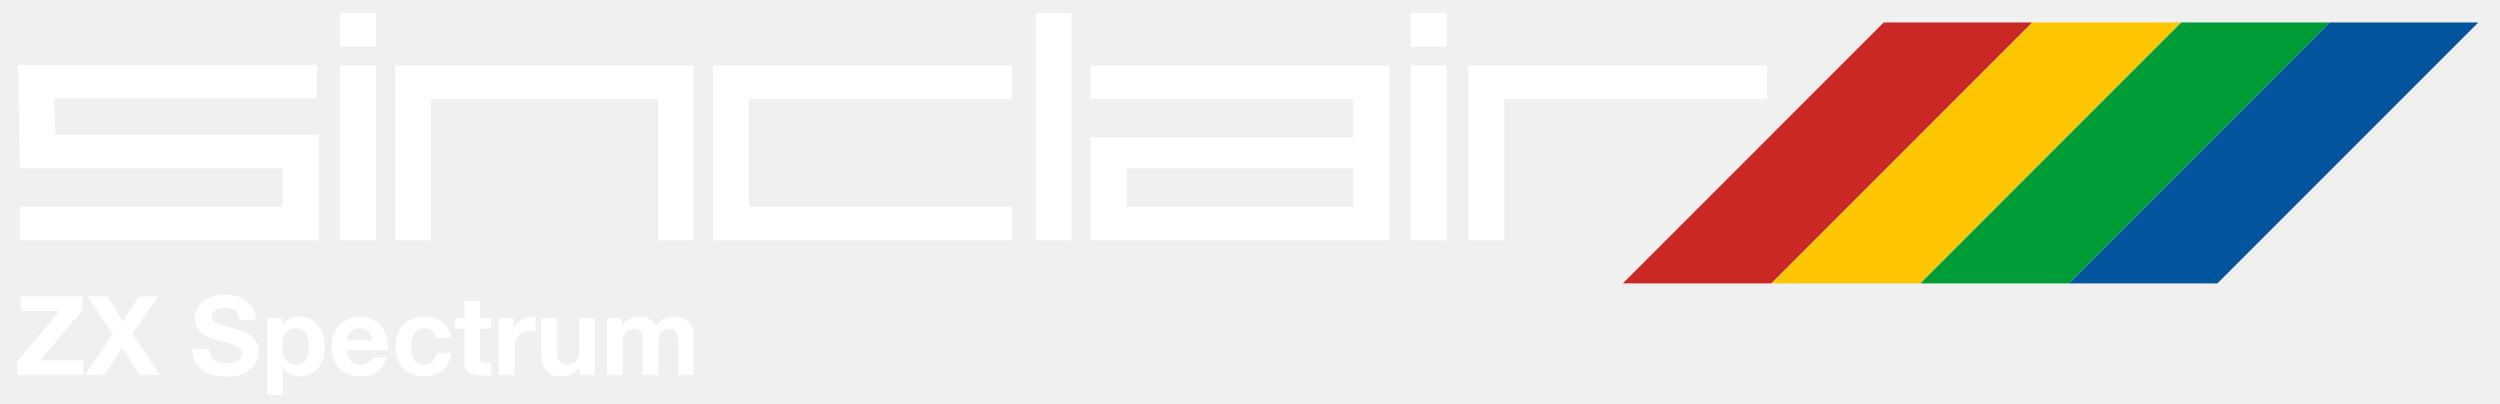
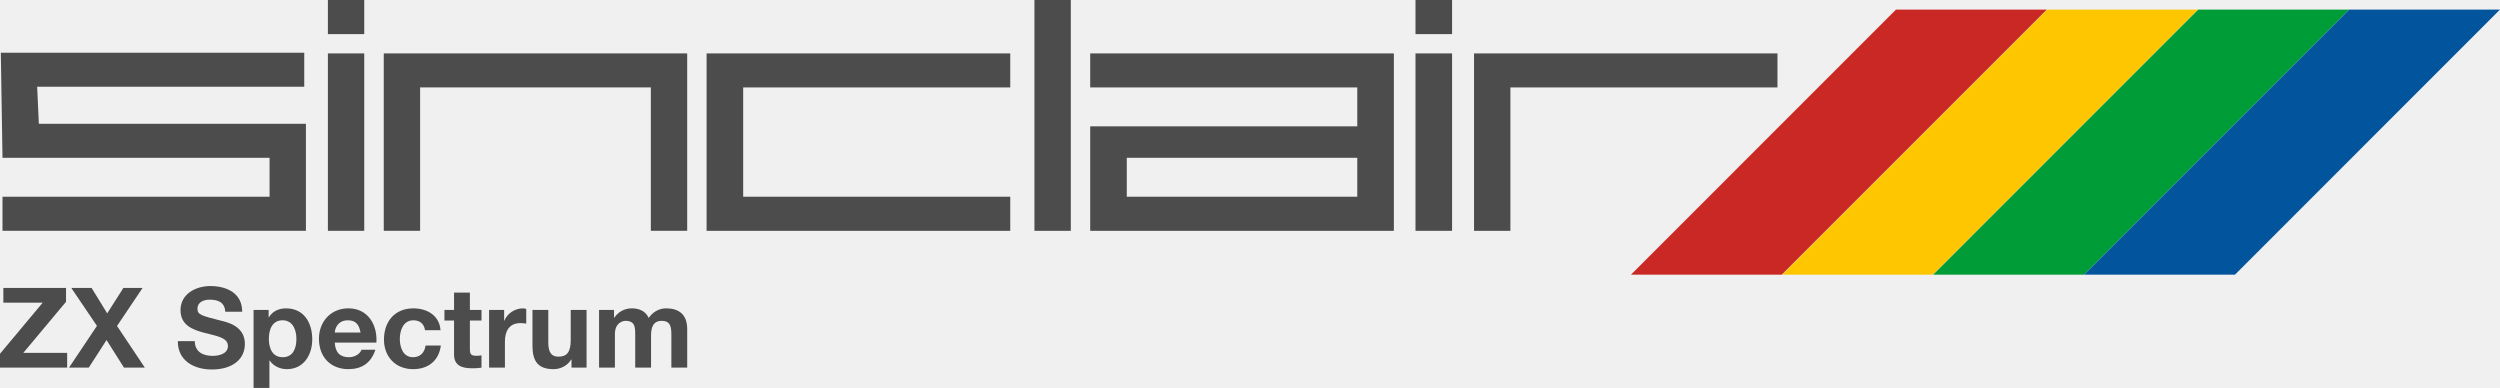
- <svg xmlns="http://www.w3.org/2000/svg" version="1.2" width="575.929" height="92.964" id="svg14443">
-   <defs id="defs14447" />
-   <path d="m 4.566,55.343 v -7.735 h 60.565 v -8.827 H 4.566 l -0.381,-23.82 h 68.81 v 7.714 H 12.429 l 0.381,8.394 h 60.564 v 24.276 H 4.566 Z m 73.791,0 v -40.23 h 8.244 v 40.23 z m 12.669,0 v -40.23 h 68.81 v 40.23 h -8.244 v -32.517 H 99.269 v 32.52 z m 73.211,0 v -40.23 h 68.86 v 7.714 h -60.564 v 24.782 h 60.564 v 7.739 h -68.86 z m 74.346,0 V 3 h 8.246 V 55.345 h -8.246 z m 86.411,0 v -40.23 h 8.295 v 40.23 z m 13.277,0 v -40.23 h 68.807 v 7.714 h -60.563 v 32.521 h -8.244 z m -87.043,-40.23 v 7.714 h 60.564 v 8.824 h -60.564 v 23.694 h 68.861 v -40.232 z m 60.564,32.496 h -52.271 v -8.827 h 52.271 z m -233.435,-36.87 V 3 h 8.244 v 7.739 z m 246.637,0 V 3 h 8.295 V 10.739 Z M 4,83.22 l 9.688,-11.586 H 4.76 v -3.336 h 14.215 v 3.136 l -9.688,11.586 h 9.941 v 3.338 H 4 Z m 21.985,-6.323 -5.819,-8.601 h 4.604 l 3.542,5.768 3.668,-5.768 h 4.351 l -5.792,8.625 6.298,9.436 h -4.73 l -3.947,-6.247 -4.022,6.247 h -4.479 z m 22.187,3.468 c 0,2.402 1.871,3.338 3.996,3.338 1.393,0 3.519,-0.404 3.519,-2.252 0,-1.947 -2.707,-2.275 -5.363,-2.984 -2.681,-0.709 -5.388,-1.744 -5.388,-5.137 0,-3.692 3.491,-5.463 6.754,-5.463 3.769,0 7.235,1.643 7.235,5.818 H 55.08 c -0.126,-2.176 -1.67,-2.73 -3.566,-2.73 -1.266,0 -2.732,0.531 -2.732,2.049 0,1.394 0.861,1.567 5.389,2.731 1.315,0.329 5.362,1.163 5.362,5.261 0,3.313 -2.605,5.793 -7.513,5.793 -3.997,0 -7.741,-1.974 -7.69,-6.424 z m 13.331,-7.084 h 3.416 v 1.67 h 0.052 c 0.858,-1.391 2.275,-2.023 3.895,-2.023 4.099,0 5.944,3.314 5.944,7.031 0,3.492 -1.922,6.754 -5.742,6.754 -1.569,0 -3.061,-0.684 -3.921,-1.973 h -0.051 v 6.225 h -3.593 z m 9.715,6.576 c 0,-2.074 -0.835,-4.225 -3.138,-4.225 -2.353,0 -3.11,2.101 -3.11,4.225 0,2.125 0.809,4.148 3.137,4.148 2.351,0 3.111,-2.022 3.111,-4.148 z m 8.704,0.834 c 0.101,2.277 1.214,3.314 3.212,3.314 1.441,0 2.605,-0.885 2.833,-1.694 h 3.161 c -1.012,3.085 -3.161,4.399 -6.121,4.399 -4.124,0 -6.678,-2.832 -6.678,-6.881 0,-3.922 2.708,-6.906 6.678,-6.906 4.451,0 6.603,3.746 6.35,7.767 z m 5.842,-2.275 c -0.328,-1.822 -1.113,-2.781 -2.858,-2.781 -2.277,0 -2.935,1.77 -2.985,2.781 z m 14.623,-0.532 c -0.229,-1.467 -1.164,-2.25 -2.657,-2.25 -2.302,0 -3.062,2.326 -3.062,4.248 0,1.873 0.733,4.123 2.985,4.123 1.669,0 2.63,-1.063 2.858,-2.653 h 3.464 c -0.455,3.464 -2.858,5.36 -6.298,5.36 -3.946,0 -6.604,-2.781 -6.604,-6.703 0,-4.072 2.428,-7.084 6.678,-7.084 3.088,0 5.92,1.619 6.147,4.961 z m 10.171,-4.603 h 2.63 v 2.403 h -2.63 v 6.476 c 0,1.215 0.303,1.521 1.517,1.521 0.38,0 0.734,-0.025 1.113,-0.104 v 2.807 c -0.606,0.104 -1.391,0.13 -2.099,0.13 -2.201,0 -4.123,-0.509 -4.123,-3.112 v -7.714 h -2.177 v -2.403 h 2.177 v -3.925 h 3.592 z m 4.351,0 h 3.415 v 2.43 h 0.051 c 0.657,-1.646 2.429,-2.782 4.175,-2.782 0.253,0 0.556,0.05 0.784,0.129 v 3.337 a 6.627,6.627 0 0 0 -1.29,-0.126 c -2.63,0 -3.542,1.896 -3.542,4.196 v 5.896 h -3.592 z m 22.109,13.077 h -3.416 v -1.821 h -0.076 c -0.911,1.467 -2.479,2.176 -3.997,2.176 -3.82,0 -4.782,-2.147 -4.782,-5.387 v -8.045 h 3.594 v 7.387 c 0,2.149 0.632,3.213 2.301,3.213 1.949,0 2.783,-1.088 2.783,-3.743 v -6.854 h 3.592 z m 2.834,-13.077 h 3.391 v 1.771 h 0.05 c 0.937,-1.344 2.302,-2.127 3.997,-2.127 1.645,0 3.111,0.607 3.82,2.178 0.759,-1.141 2.125,-2.178 3.946,-2.178 2.783,0 4.782,1.289 4.782,4.681 v 8.752 h -3.593 v -7.412 c 0,-1.743 -0.15,-3.187 -2.2,-3.187 -2.024,0 -2.404,1.67 -2.404,3.313 v 7.286 h -3.592 v -7.335 c 0,-1.52 0.101,-3.264 -2.177,-3.264 -0.708,0 -2.428,0.455 -2.428,3.011 v 7.588 h -3.592 z" id="path14433" style="fill:#ffffff" />
-   <path d="M 433.958,5.173 373.855,65.285 h 34.207 L 468.167,5.173 Z" id="path14435" style="fill:#ca2825" />
-   <path d="M 468.244,5.173 408.138,65.285 h 34.209 L 502.451,5.173 Z" id="path14437" style="fill:#fdc601" />
-   <path d="M 502.501,5.173 442.398,65.285 h 34.207 L 536.71,5.173 Z" id="path14439" style="fill:#009c37" />
-   <path d="M 536.722,5.173 476.617,65.285 h 34.209 L 570.929,5.173 Z" id="path14441" style="fill:#02559c" />
+ <svg xmlns="http://www.w3.org/2000/svg" version="1.2" baseProfile="tiny" id="Ebene_1" x="0px" y="0px" width="566.929px" height="87.964px" viewBox="0 0 566.929 87.964" xml:space="preserve">
+   <path fill="#4C4C4C" d="M0.566,52.343v-7.735h60.565v-8.827H0.566l-0.381-23.82h68.81v7.714H8.429l0.381,8.394h60.564v24.276H0.566  V52.343z" />
+   <path fill="#4C4C4C" d="M74.357,52.343v-40.23h8.244v40.23H74.357L74.357,52.343z" />
+   <path fill="#4C4C4C" d="M87.026,52.343v-40.23h68.81v40.23h-8.244V19.826H95.269v32.52L87.026,52.343L87.026,52.343L87.026,52.343z" />
+   <path fill="#4C4C4C" d="M160.237,52.343v-40.23h68.86v7.714h-60.564v24.782h60.564v7.739h-68.86V52.343z" />
+   <path fill="#4C4C4C" d="M234.583,52.343V0h8.246v52.345h-8.246V52.343z" />
+   <path fill="#4C4C4C" d="M320.994,52.343v-40.23h8.295v40.23H320.994L320.994,52.343z" />
+   <path fill="#4C4C4C" d="M334.271,52.343v-40.23h68.807v7.714h-60.563v32.521h-8.244V52.343L334.271,52.343z" />
+   <path fill="#4C4C4C" d="M247.228,12.113v7.714h60.564v8.824h-60.564v23.694h68.861V12.113H247.228z M307.792,44.609h-52.271v-8.827  h52.271V44.609z" />
+   <path fill="#4C4C4C" d="M74.357,7.739V0h8.244v7.739H74.357L74.357,7.739z" />
+   <path fill="#4C4C4C" d="M320.994,7.739V0h8.295v7.739H320.994L320.994,7.739z" />
+   <path fill="#4C4C4C" d="M0,80.22l9.688-11.586H0.76v-3.336h14.215v3.136L5.287,80.02h9.941v3.338H0V80.22L0,80.22z" />
+   <path fill="#4C4C4C" d="M21.985,73.897l-5.819-8.601h4.604l3.542,5.768l3.668-5.768h4.351l-5.792,8.625l6.298,9.436h-4.73  L24.16,77.11l-4.022,6.247h-4.479L21.985,73.897z" />
+   <path fill="#4C4C4C" d="M44.172,77.365c0,2.402,1.871,3.338,3.996,3.338c1.393,0,3.519-0.404,3.519-2.252  c0-1.947-2.707-2.275-5.363-2.984c-2.681-0.709-5.388-1.744-5.388-5.137c0-3.692,3.491-5.463,6.754-5.463  c3.769,0,7.235,1.643,7.235,5.818H51.08c-0.126-2.176-1.67-2.73-3.566-2.73c-1.266,0-2.732,0.531-2.732,2.049  c0,1.394,0.861,1.567,5.389,2.731c1.315,0.329,5.362,1.163,5.362,5.261c0,3.313-2.605,5.793-7.513,5.793  c-3.997,0-7.741-1.974-7.69-6.424H44.172L44.172,77.365z" />
+   <path fill="#4C4C4C" d="M57.503,70.281h3.416v1.67h0.052c0.858-1.391,2.275-2.023,3.895-2.023c4.099,0,5.944,3.314,5.944,7.031  c0,3.492-1.922,6.754-5.742,6.754c-1.569,0-3.061-0.684-3.921-1.973h-0.051v6.225h-3.593V70.281L57.503,70.281z M67.218,76.857  c0-2.074-0.835-4.225-3.138-4.225c-2.353,0-3.11,2.101-3.11,4.225c0,2.125,0.809,4.148,3.137,4.148  C66.458,81.005,67.218,78.983,67.218,76.857z" />
+   <path fill="#4C4C4C" d="M75.922,77.691c0.101,2.277,1.214,3.314,3.212,3.314c1.441,0,2.605-0.885,2.833-1.694h3.161  c-1.012,3.085-3.161,4.399-6.121,4.399c-4.124,0-6.678-2.832-6.678-6.881c0-3.922,2.708-6.906,6.678-6.906  c4.451,0,6.603,3.746,6.35,7.767L75.922,77.691L75.922,77.691z M81.764,75.416c-0.328-1.822-1.113-2.781-2.858-2.781  c-2.277,0-2.935,1.77-2.985,2.781H81.764z" />
+   <path fill="#4C4C4C" d="M96.387,74.884c-0.229-1.467-1.164-2.25-2.657-2.25c-2.302,0-3.062,2.326-3.062,4.248  c0,1.873,0.733,4.123,2.985,4.123c1.669,0,2.63-1.063,2.858-2.653h3.464c-0.455,3.464-2.858,5.36-6.298,5.36  c-3.946,0-6.604-2.781-6.604-6.703c0-4.072,2.428-7.084,6.678-7.084c3.088,0,5.92,1.619,6.147,4.961L96.387,74.884L96.387,74.884z" />
+   <path fill="#4C4C4C" d="M106.558,70.281h2.63v2.403h-2.63v6.476c0,1.215,0.303,1.521,1.517,1.521c0.38,0,0.734-0.025,1.113-0.104  v2.807c-0.606,0.104-1.391,0.13-2.099,0.13c-2.201,0-4.123-0.509-4.123-3.112v-7.714h-2.177v-2.403h2.177V66.36h3.592V70.281  L106.558,70.281z" />
+   <path fill="#4C4C4C" d="M110.909,70.281h3.415v2.43h0.051c0.657-1.646,2.429-2.782,4.175-2.782c0.253,0,0.556,0.05,0.784,0.129  v3.337c-0.33-0.075-0.859-0.126-1.29-0.126c-2.63,0-3.542,1.896-3.542,4.196v5.896h-3.592L110.909,70.281L110.909,70.281z" />
+   <path fill="#4C4C4C" d="M133.018,83.358h-3.416v-1.821h-0.076c-0.911,1.467-2.479,2.176-3.997,2.176  c-3.82,0-4.782-2.147-4.782-5.387v-8.045h3.594v7.387c0,2.149,0.632,3.213,2.301,3.213c1.949,0,2.783-1.088,2.783-3.743v-6.854  h3.592L133.018,83.358L133.018,83.358z" />
+   <path fill="#4C4C4C" d="M135.852,70.281h3.391v1.771h0.05c0.937-1.344,2.302-2.127,3.997-2.127c1.645,0,3.111,0.607,3.82,2.178  c0.759-1.141,2.125-2.178,3.946-2.178c2.783,0,4.782,1.289,4.782,4.681v8.752h-3.593v-7.412c0-1.743-0.15-3.187-2.2-3.187  c-2.024,0-2.404,1.67-2.404,3.313v7.286h-3.592v-7.335c0-1.52,0.101-3.264-2.177-3.264c-0.708,0-2.428,0.455-2.428,3.011v7.588  h-3.592V70.281L135.852,70.281z" />
+   <polygon fill="#CA2825" points="429.958,2.173 369.855,62.285 404.062,62.285 464.167,2.173 " />
+   <polygon fill="#FDC601" points="464.244,2.173 404.138,62.285 438.347,62.285 498.451,2.173 " />
+   <polygon fill="#009C37" points="498.501,2.173 438.398,62.285 472.605,62.285 532.71,2.173 " />
+   <polygon fill="#02559C" points="532.722,2.173 472.617,62.285 506.826,62.285 566.929,2.173 " />
</svg>
